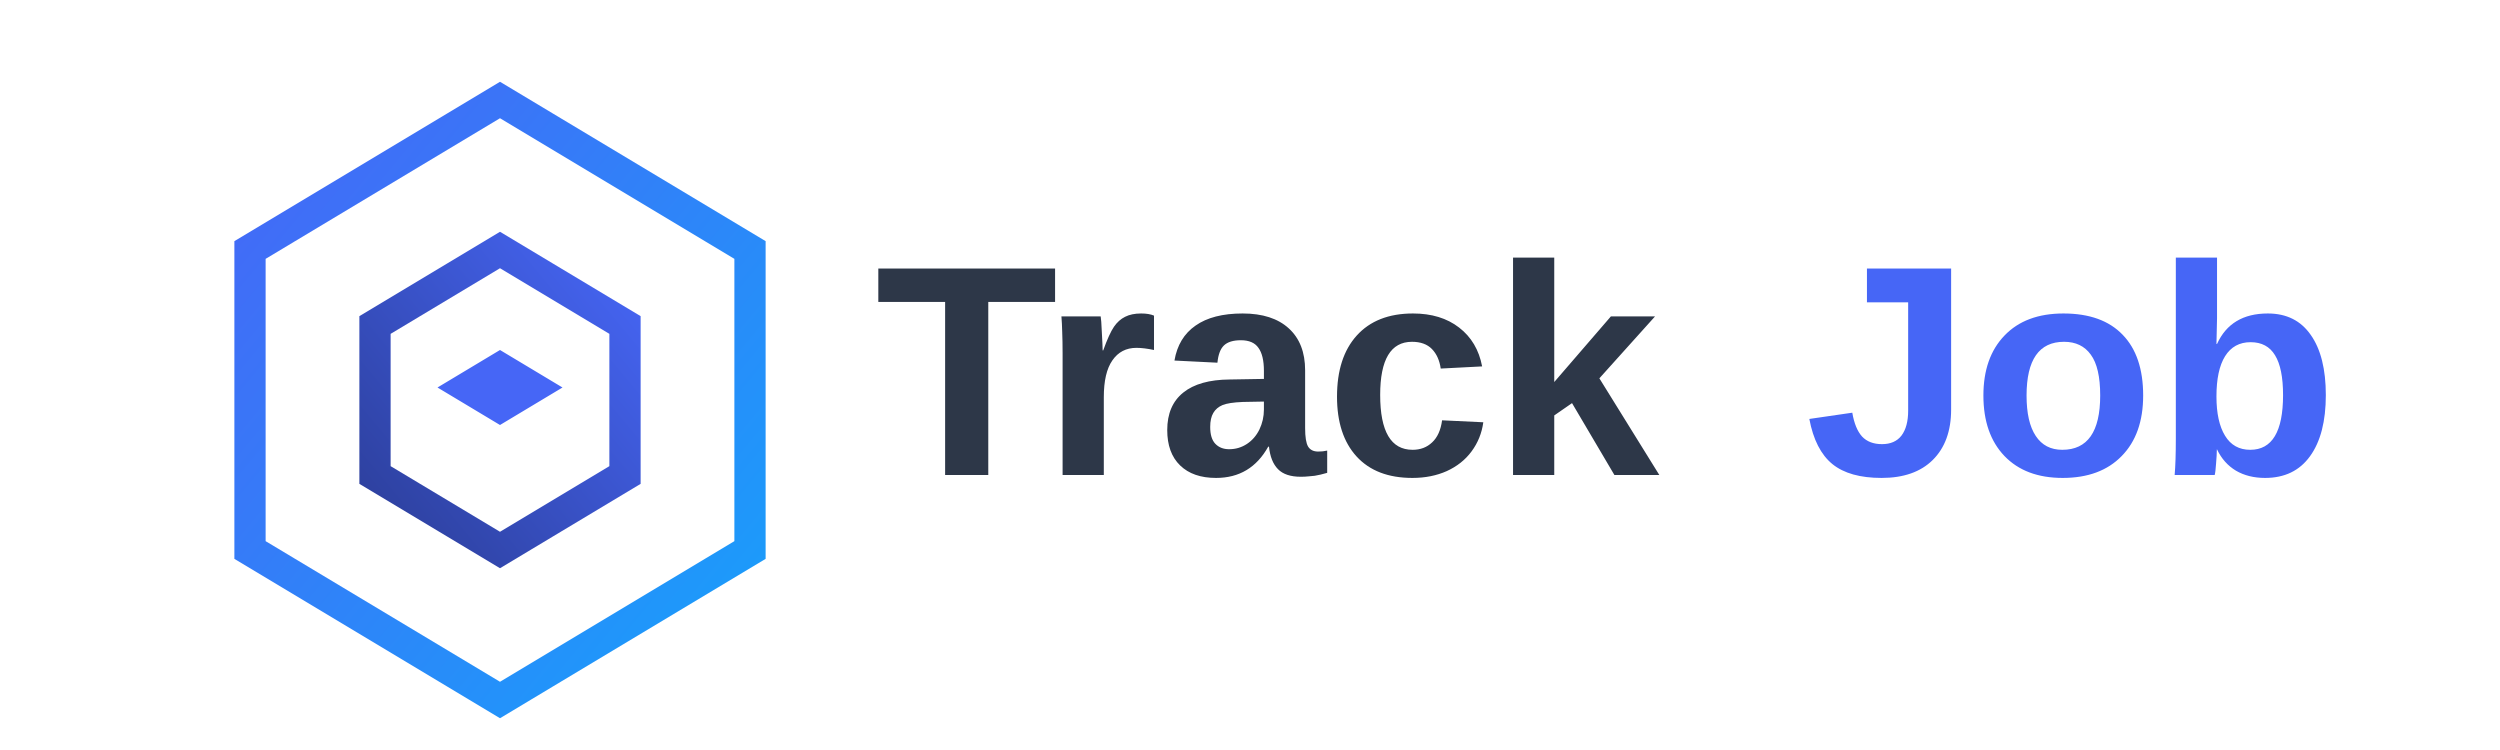
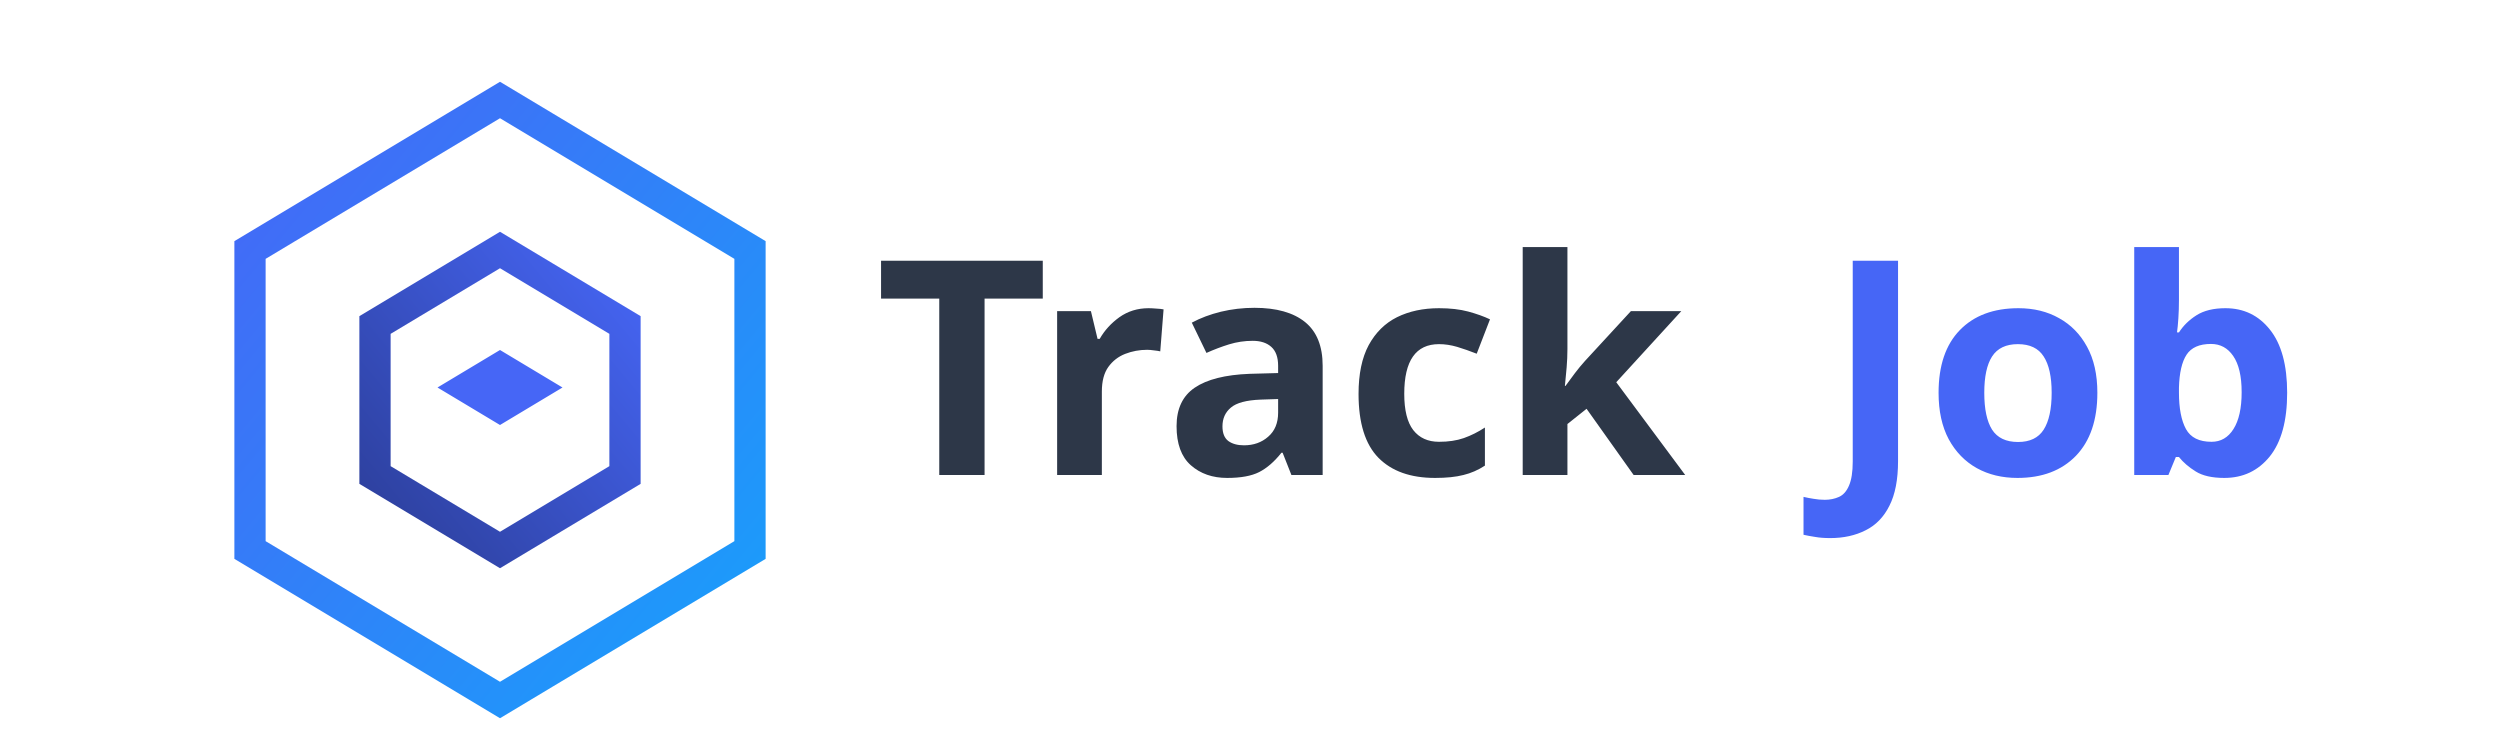
<svg xmlns="http://www.w3.org/2000/svg" viewBox="0 0 200 60">
  <defs>
    <linearGradient id="gradientMain" x1="0%" y1="0%" x2="100%" y2="100%">
      <stop offset="0%" style="stop-color:#4666F6" />
      <stop offset="100%" style="stop-color:#18A0FB" />
    </linearGradient>
    <linearGradient id="gradientAccent" x1="100%" y1="0%" x2="0%" y2="100%">
      <stop offset="0%" style="stop-color:#4666F6" />
      <stop offset="100%" style="stop-color:#2C3E99" />
    </linearGradient>
  </defs>
  <g transform="translate(15, 8)">
    <path d="M25 0 L45 12 L45 36 L25 48 L5 36 L5 12 Z" fill="none" stroke="url(#gradientMain)" stroke-width="2.5" />
    <path d="M25 12 L35 18 L35 30 L25 36 L15 30 L15 18 Z" fill="none" stroke="url(#gradientAccent)" stroke-width="2.5" />
    <path d="M25 20 L30 23 L25 26 L20 23 Z" fill="#4666F6" />
  </g>
-   <text x="70" y="38" font-family="Arial, sans-serif" font-weight="bold" font-size="24">
+   <text x="70" y="38" font-family="font-roboto-flex, sans-serif" font-weight="bold" font-size="24">
    <tspan fill="#2D3748">Track</tspan>
    <tspan fill="#4666F6" dx="5">Job</tspan>
  </text>
</svg>
